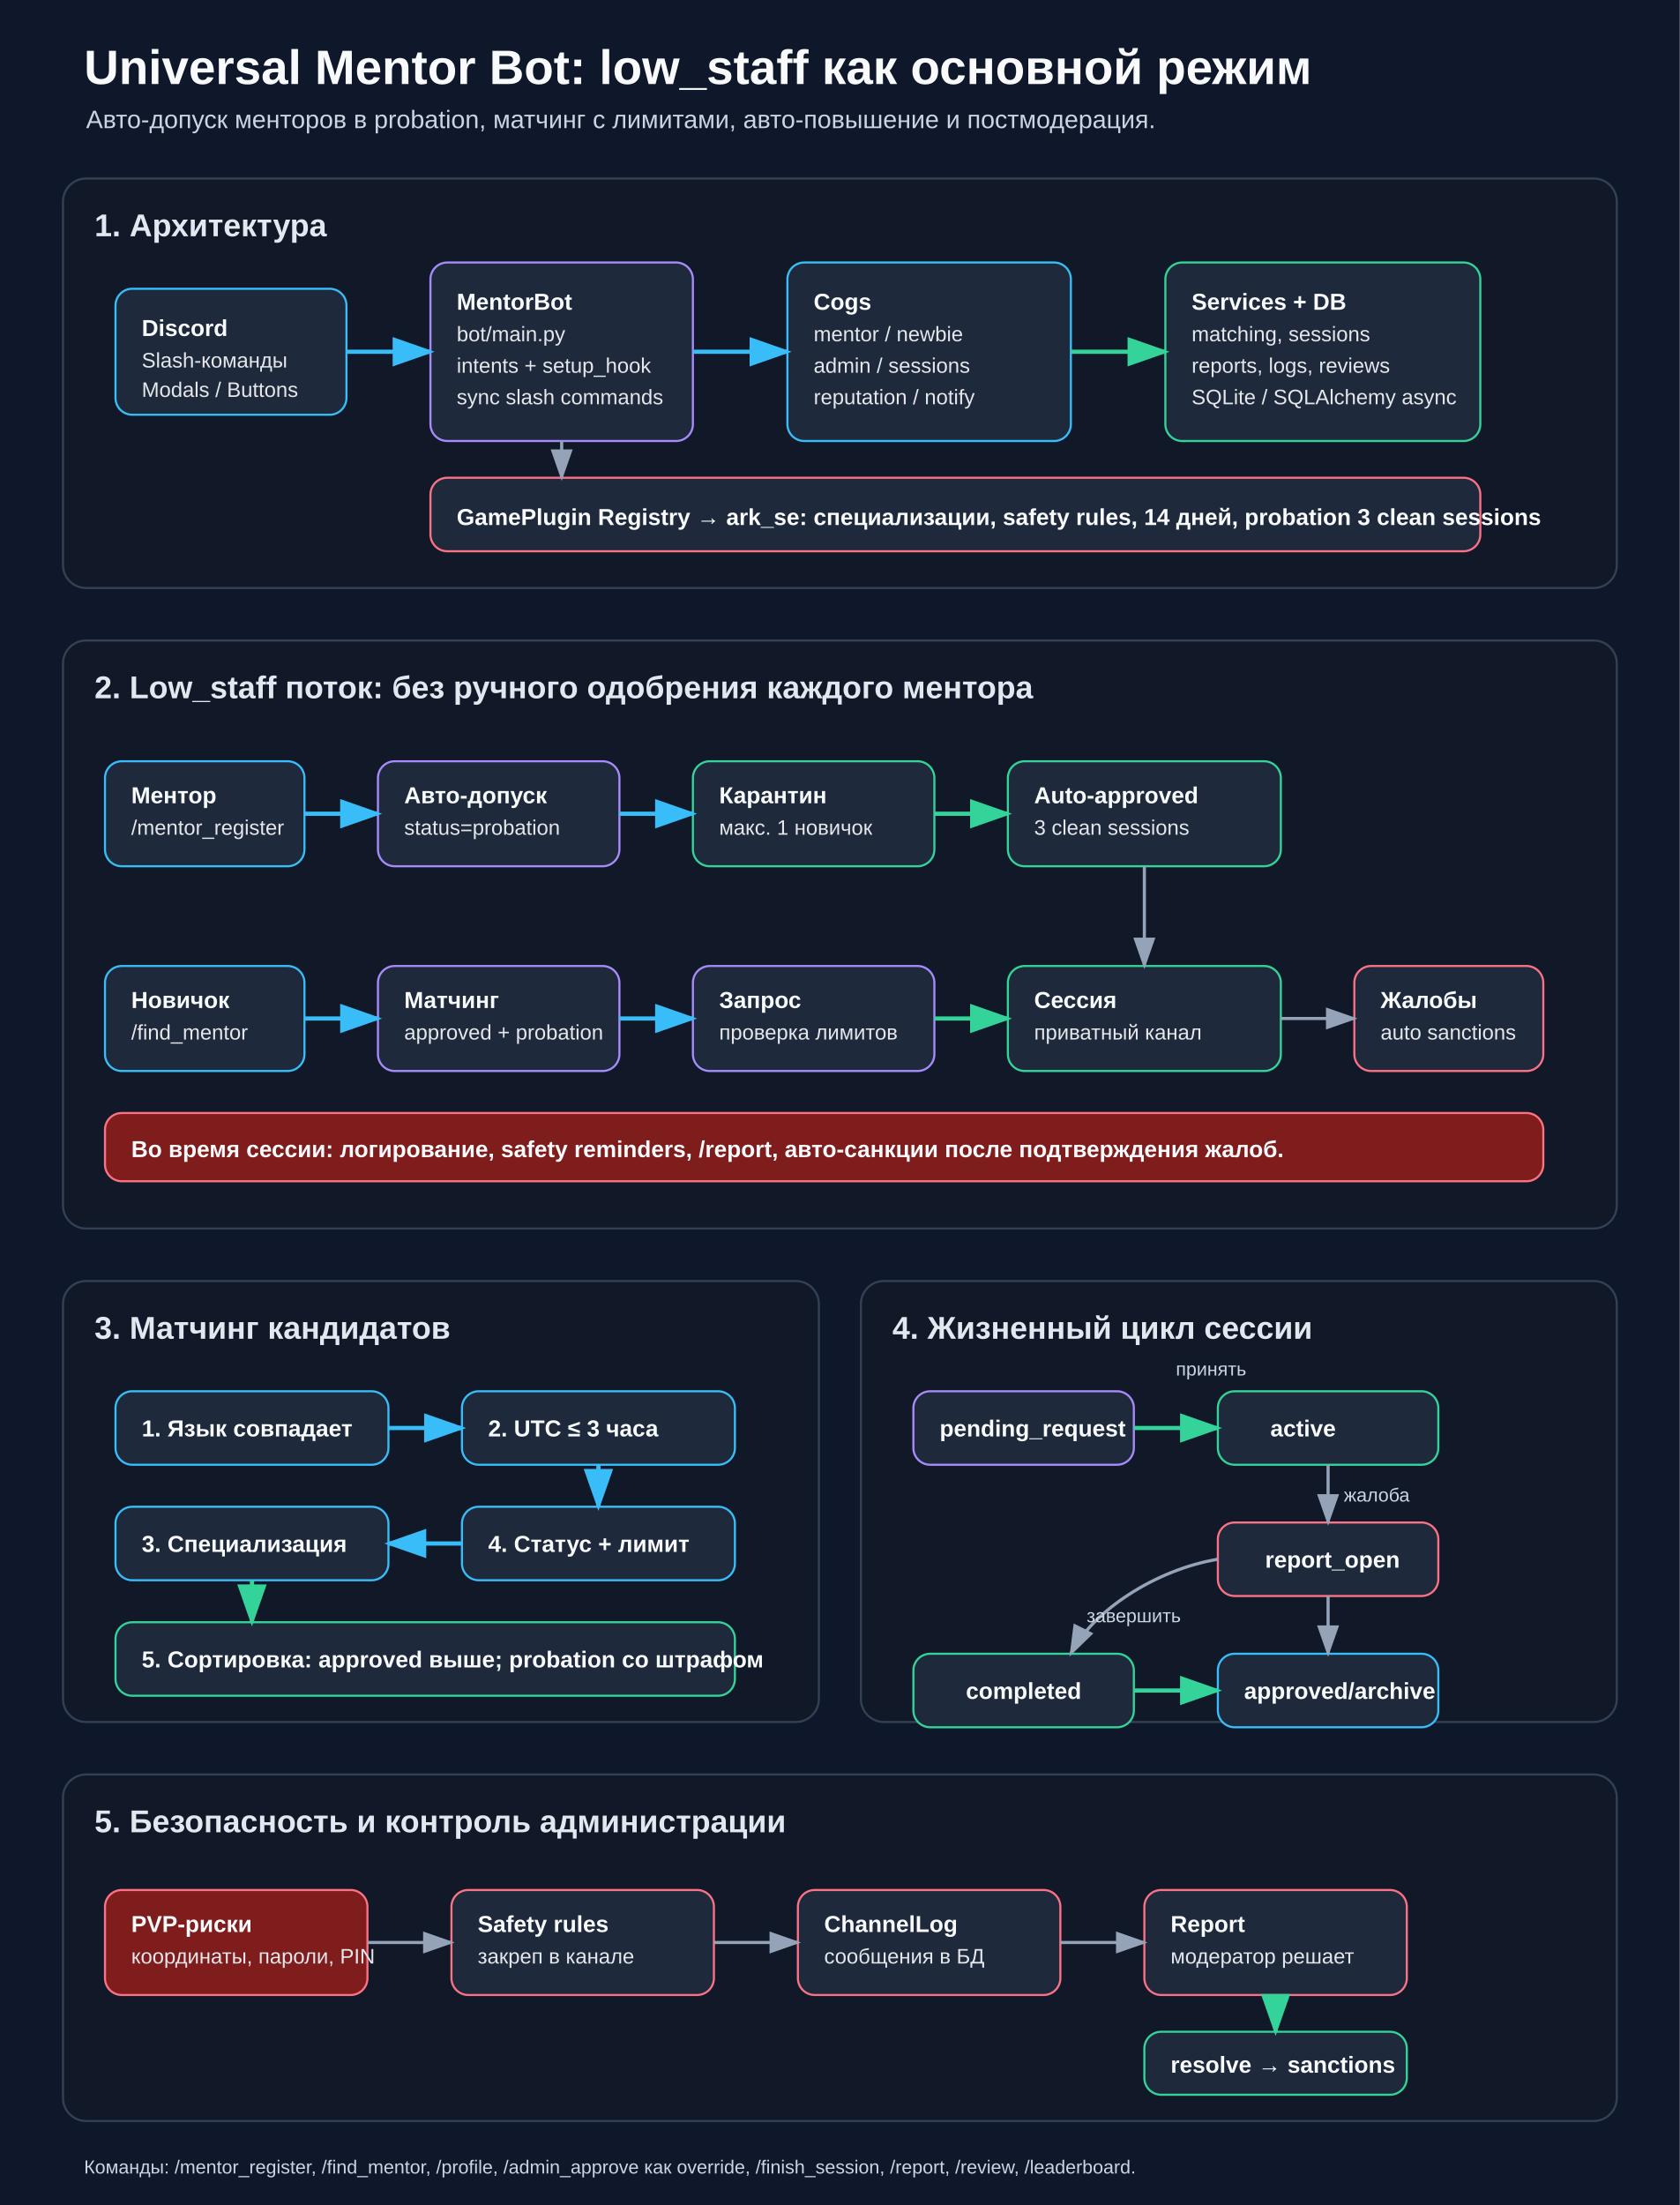
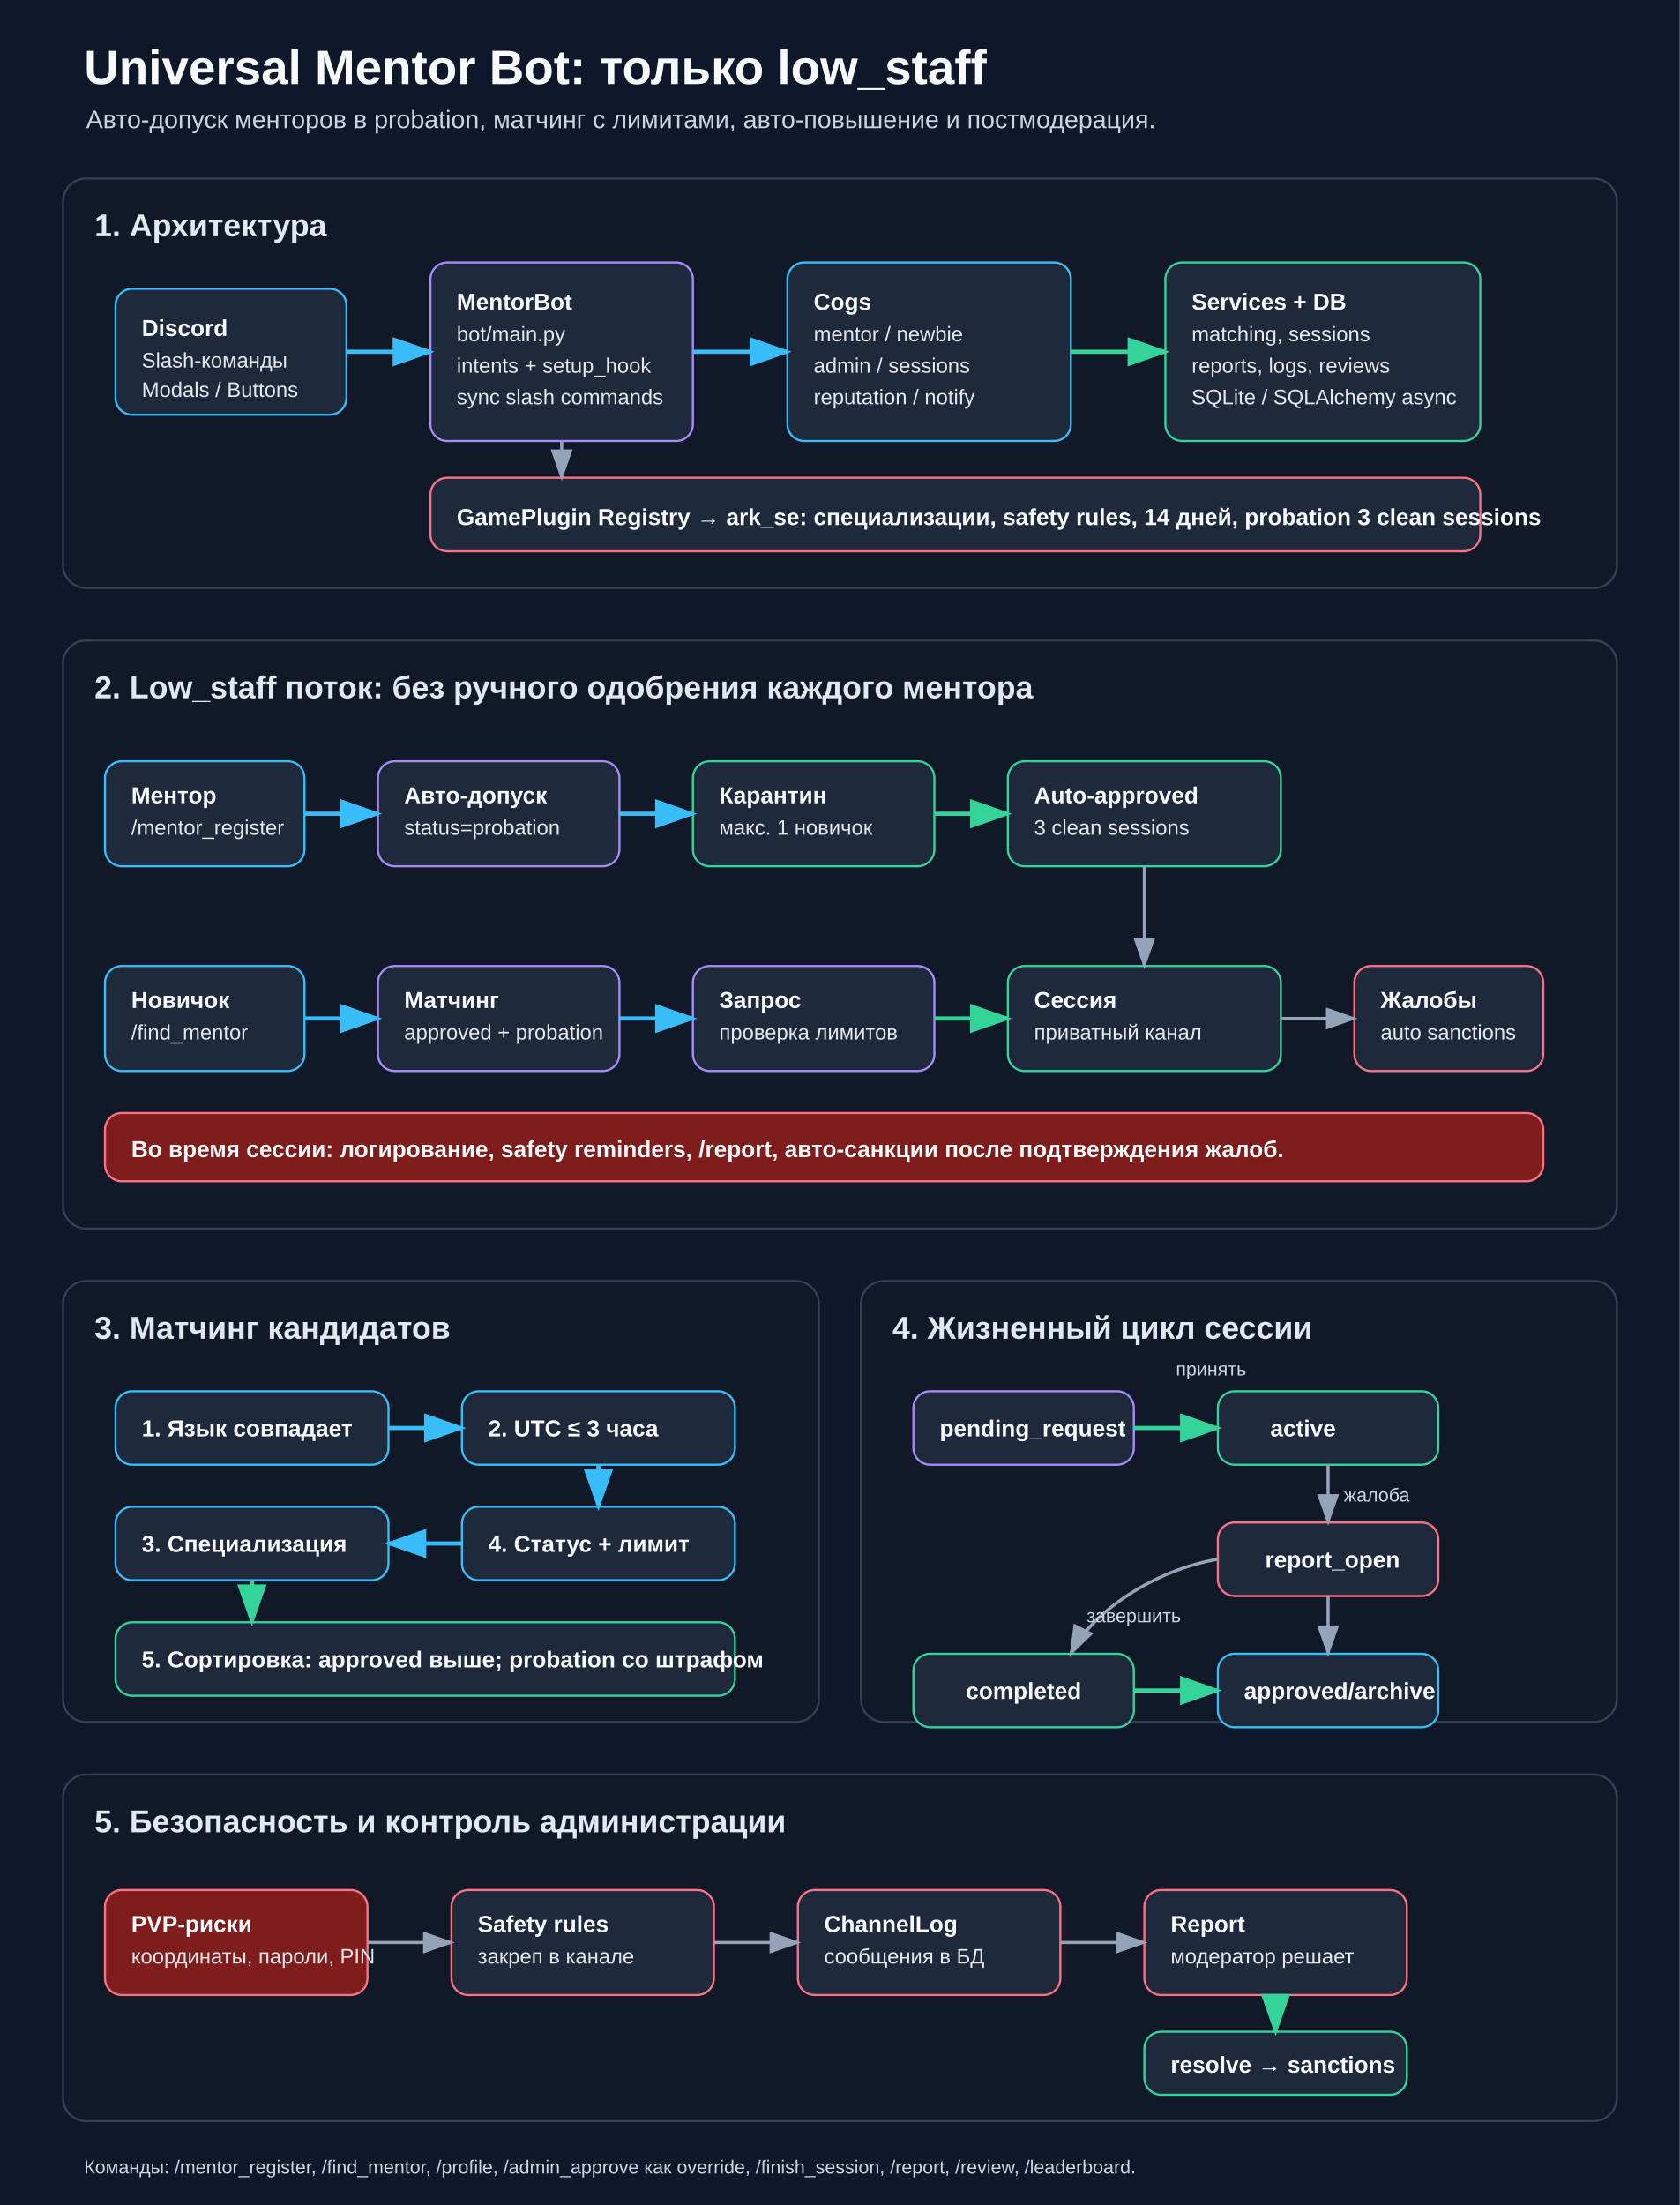
<svg xmlns="http://www.w3.org/2000/svg" width="1600" height="2100" viewBox="0 0 1600 2100">
  <defs>
    <style>
      .bg { fill: #0f172a; }
      .panel { fill: #111827; stroke: #334155; stroke-width: 2; rx: 22; }
      .title { fill: #f8fafc; font: 700 46px Arial, sans-serif; }
      .subtitle { fill: #cbd5e1; font: 400 24px Arial, sans-serif; }
      .section { fill: #e2e8f0; font: 700 30px Arial, sans-serif; }
      .box { fill: #1e293b; stroke: #38bdf8; stroke-width: 2; rx: 16; }
      .box2 { fill: #1e293b; stroke: #a78bfa; stroke-width: 2; rx: 16; }
      .box3 { fill: #1e293b; stroke: #34d399; stroke-width: 2; rx: 16; }
      .box4 { fill: #1e293b; stroke: #fb7185; stroke-width: 2; rx: 16; }
      .small { fill: #e5e7eb; font: 400 20px Arial, sans-serif; }
      .label { fill: #f8fafc; font: 700 22px Arial, sans-serif; }
      .note { fill: #cbd5e1; font: 400 18px Arial, sans-serif; }
      .arrow { stroke: #94a3b8; stroke-width: 3; marker-end: url(#arrowhead); fill: none; }
      .arrowBlue { stroke: #38bdf8; stroke-width: 4; marker-end: url(#arrowheadBlue); fill: none; }
      .arrowGreen { stroke: #34d399; stroke-width: 4; marker-end: url(#arrowheadGreen); fill: none; }
      .pill { fill: #0f766e; rx: 18; }
      .warn { fill: #7f1d1d; stroke: #fb7185; stroke-width: 2; rx: 16; }
    </style>
    <marker id="arrowhead" markerWidth="10" markerHeight="7" refX="9" refY="3.5" orient="auto">
      <polygon points="0 0, 10 3.5, 0 7" fill="#94a3b8" />
    </marker>
    <marker id="arrowheadBlue" markerWidth="10" markerHeight="7" refX="9" refY="3.5" orient="auto">
      <polygon points="0 0, 10 3.5, 0 7" fill="#38bdf8" />
    </marker>
    <marker id="arrowheadGreen" markerWidth="10" markerHeight="7" refX="9" refY="3.5" orient="auto">
      <polygon points="0 0, 10 3.5, 0 7" fill="#34d399" />
    </marker>
  </defs>
  <rect class="bg" width="1600" height="2100" />
-   <text x="80" y="80" class="title">Universal Mentor Bot: low_staff как основной режим</text>
+   <text x="80" y="80" class="title">Universal Mentor Bot: только low_staff</text>
  <text x="82" y="122" class="subtitle">Авто-допуск менторов в probation, матчинг с лимитами, авто-повышение и постмодерация.</text>
  <rect x="60" y="170" width="1480" height="390" class="panel" />
  <text x="90" y="225" class="section">1. Архитектура</text>
  <rect x="110" y="275" width="220" height="120" class="box" />
  <text x="135" y="320" class="label">Discord</text>
  <text x="135" y="350" class="small">Slash-команды</text>
  <text x="135" y="378" class="small">Modals / Buttons</text>
  <rect x="410" y="250" width="250" height="170" class="box2" />
  <text x="435" y="295" class="label">MentorBot</text>
  <text x="435" y="325" class="small">bot/main.py</text>
  <text x="435" y="355" class="small">intents + setup_hook</text>
  <text x="435" y="385" class="small">sync slash commands</text>
  <rect x="750" y="250" width="270" height="170" class="box" />
  <text x="775" y="295" class="label">Cogs</text>
  <text x="775" y="325" class="small">mentor / newbie</text>
  <text x="775" y="355" class="small">admin / sessions</text>
  <text x="775" y="385" class="small">reputation / notify</text>
  <rect x="1110" y="250" width="300" height="170" class="box3" />
  <text x="1135" y="295" class="label">Services + DB</text>
  <text x="1135" y="325" class="small">matching, sessions</text>
  <text x="1135" y="355" class="small">reports, logs, reviews</text>
  <text x="1135" y="385" class="small">SQLite / SQLAlchemy async</text>
  <rect x="410" y="455" width="1000" height="70" class="box4" />
  <text x="435" y="500" class="label">GamePlugin Registry → ark_se: специализации, safety rules, 14 дней, probation 3 clean sessions</text>
  <path d="M330 335 L410 335" class="arrowBlue" />
  <path d="M660 335 L750 335" class="arrowBlue" />
  <path d="M1020 335 L1110 335" class="arrowGreen" />
  <path d="M535 420 L535 455" class="arrow" />
  <rect x="60" y="610" width="1480" height="560" class="panel" />
  <text x="90" y="665" class="section">2. Low_staff поток: без ручного одобрения каждого ментора</text>
  <rect x="100" y="725" width="190" height="100" class="box" />
  <text x="125" y="765" class="label">Ментор</text>
  <text x="125" y="795" class="small">/mentor_register</text>
  <rect x="360" y="725" width="230" height="100" class="box2" />
  <text x="385" y="765" class="label">Авто-допуск</text>
  <text x="385" y="795" class="small">status=probation</text>
  <rect x="660" y="725" width="230" height="100" class="box3" />
  <text x="685" y="765" class="label">Карантин</text>
  <text x="685" y="795" class="small">макс. 1 новичок</text>
  <rect x="960" y="725" width="260" height="100" class="box3" />
  <text x="985" y="765" class="label">Auto-approved</text>
  <text x="985" y="795" class="small">3 clean sessions</text>
  <rect x="100" y="920" width="190" height="100" class="box" />
  <text x="125" y="960" class="label">Новичок</text>
  <text x="125" y="990" class="small">/find_mentor</text>
  <rect x="360" y="920" width="230" height="100" class="box2" />
  <text x="385" y="960" class="label">Матчинг</text>
  <text x="385" y="990" class="small">approved + probation</text>
  <rect x="660" y="920" width="230" height="100" class="box2" />
  <text x="685" y="960" class="label">Запрос</text>
  <text x="685" y="990" class="small">проверка лимитов</text>
  <rect x="960" y="920" width="260" height="100" class="box3" />
  <text x="985" y="960" class="label">Сессия</text>
  <text x="985" y="990" class="small">приватный канал</text>
  <rect x="1290" y="920" width="180" height="100" class="box4" />
  <text x="1315" y="960" class="label">Жалобы</text>
  <text x="1315" y="990" class="small">auto sanctions</text>
  <path d="M290 775 L360 775" class="arrowBlue" />
  <path d="M590 775 L660 775" class="arrowBlue" />
  <path d="M890 775 L960 775" class="arrowGreen" />
  <path d="M290 970 L360 970" class="arrowBlue" />
  <path d="M590 970 L660 970" class="arrowBlue" />
  <path d="M890 970 L960 970" class="arrowGreen" />
  <path d="M1220 970 L1290 970" class="arrow" />
  <path d="M1090 825 C1090 875 1090 875 1090 920" class="arrow" />
  <rect x="100" y="1060" width="1370" height="65" class="warn" />
  <text x="125" y="1102" class="label">Во время сессии: логирование, safety reminders, /report, авто-санкции после подтверждения жалоб.</text>
  <rect x="60" y="1220" width="720" height="420" class="panel" />
  <text x="90" y="1275" class="section">3. Матчинг кандидатов</text>
  <rect x="110" y="1325" width="260" height="70" class="box" />
  <text x="135" y="1368" class="label">1. Язык совпадает</text>
  <rect x="440" y="1325" width="260" height="70" class="box" />
  <text x="465" y="1368" class="label">2. UTC ≤ 3 часа</text>
  <rect x="110" y="1435" width="260" height="70" class="box" />
  <text x="135" y="1478" class="label">3. Специализация</text>
  <rect x="440" y="1435" width="260" height="70" class="box" />
  <text x="465" y="1478" class="label">4. Статус + лимит</text>
  <rect x="110" y="1545" width="590" height="70" class="box3" />
  <text x="135" y="1588" class="label">5. Сортировка: approved выше; probation со штрафом</text>
  <path d="M370 1360 L440 1360" class="arrowBlue" />
  <path d="M570 1395 L570 1435" class="arrowBlue" />
  <path d="M440 1470 L370 1470" class="arrowBlue" />
  <path d="M240 1505 L240 1545" class="arrowGreen" />
  <rect x="820" y="1220" width="720" height="420" class="panel" />
  <text x="850" y="1275" class="section">4. Жизненный цикл сессии</text>
  <rect x="870" y="1325" width="210" height="70" class="box2" />
  <text x="895" y="1368" class="label">pending_request</text>
  <rect x="1160" y="1325" width="210" height="70" class="box3" />
  <text x="1210" y="1368" class="label">active</text>
  <rect x="1160" y="1450" width="210" height="70" class="box4" />
  <text x="1205" y="1493" class="label">report_open</text>
  <rect x="870" y="1575" width="210" height="70" class="box3" />
  <text x="920" y="1618" class="label">completed</text>
  <rect x="1160" y="1575" width="210" height="70" class="box" />
  <text x="1185" y="1618" class="label">approved/archive</text>
  <path d="M1080 1360 L1160 1360" class="arrowGreen" />
  <path d="M1265 1395 L1265 1450" class="arrow" />
  <path d="M1160 1485 C1100 1495 1040 1535 1020 1575" class="arrow" />
  <path d="M1080 1610 L1160 1610" class="arrowGreen" />
  <path d="M1265 1520 L1265 1575" class="arrow" />
  <text x="1120" y="1310" class="note">принять</text>
  <text x="1280" y="1430" class="note">жалоба</text>
  <text x="1035" y="1545" class="note">завершить</text>
  <rect x="60" y="1690" width="1480" height="330" class="panel" />
  <text x="90" y="1745" class="section">5. Безопасность и контроль администрации</text>
  <rect x="100" y="1800" width="250" height="100" class="warn" />
  <text x="125" y="1840" class="label">PVP-риски</text>
  <text x="125" y="1870" class="small">координаты, пароли, PIN</text>
  <rect x="430" y="1800" width="250" height="100" class="box4" />
  <text x="455" y="1840" class="label">Safety rules</text>
  <text x="455" y="1870" class="small">закреп в канале</text>
  <rect x="760" y="1800" width="250" height="100" class="box4" />
  <text x="785" y="1840" class="label">ChannelLog</text>
  <text x="785" y="1870" class="small">сообщения в БД</text>
  <rect x="1090" y="1800" width="250" height="100" class="box4" />
  <text x="1115" y="1840" class="label">Report</text>
  <text x="1115" y="1870" class="small">модератор решает</text>
  <rect x="1090" y="1935" width="250" height="60" class="box3" />
  <text x="1115" y="1974" class="label">resolve → sanctions</text>
  <path d="M350 1850 L430 1850" class="arrow" />
  <path d="M680 1850 L760 1850" class="arrow" />
  <path d="M1010 1850 L1090 1850" class="arrow" />
  <path d="M1215 1900 L1215 1935" class="arrowGreen" />
  <text x="80" y="2070" class="note">Команды: /mentor_register, /find_mentor, /profile, /admin_approve как override, /finish_session, /report, /review, /leaderboard.</text>
</svg>
